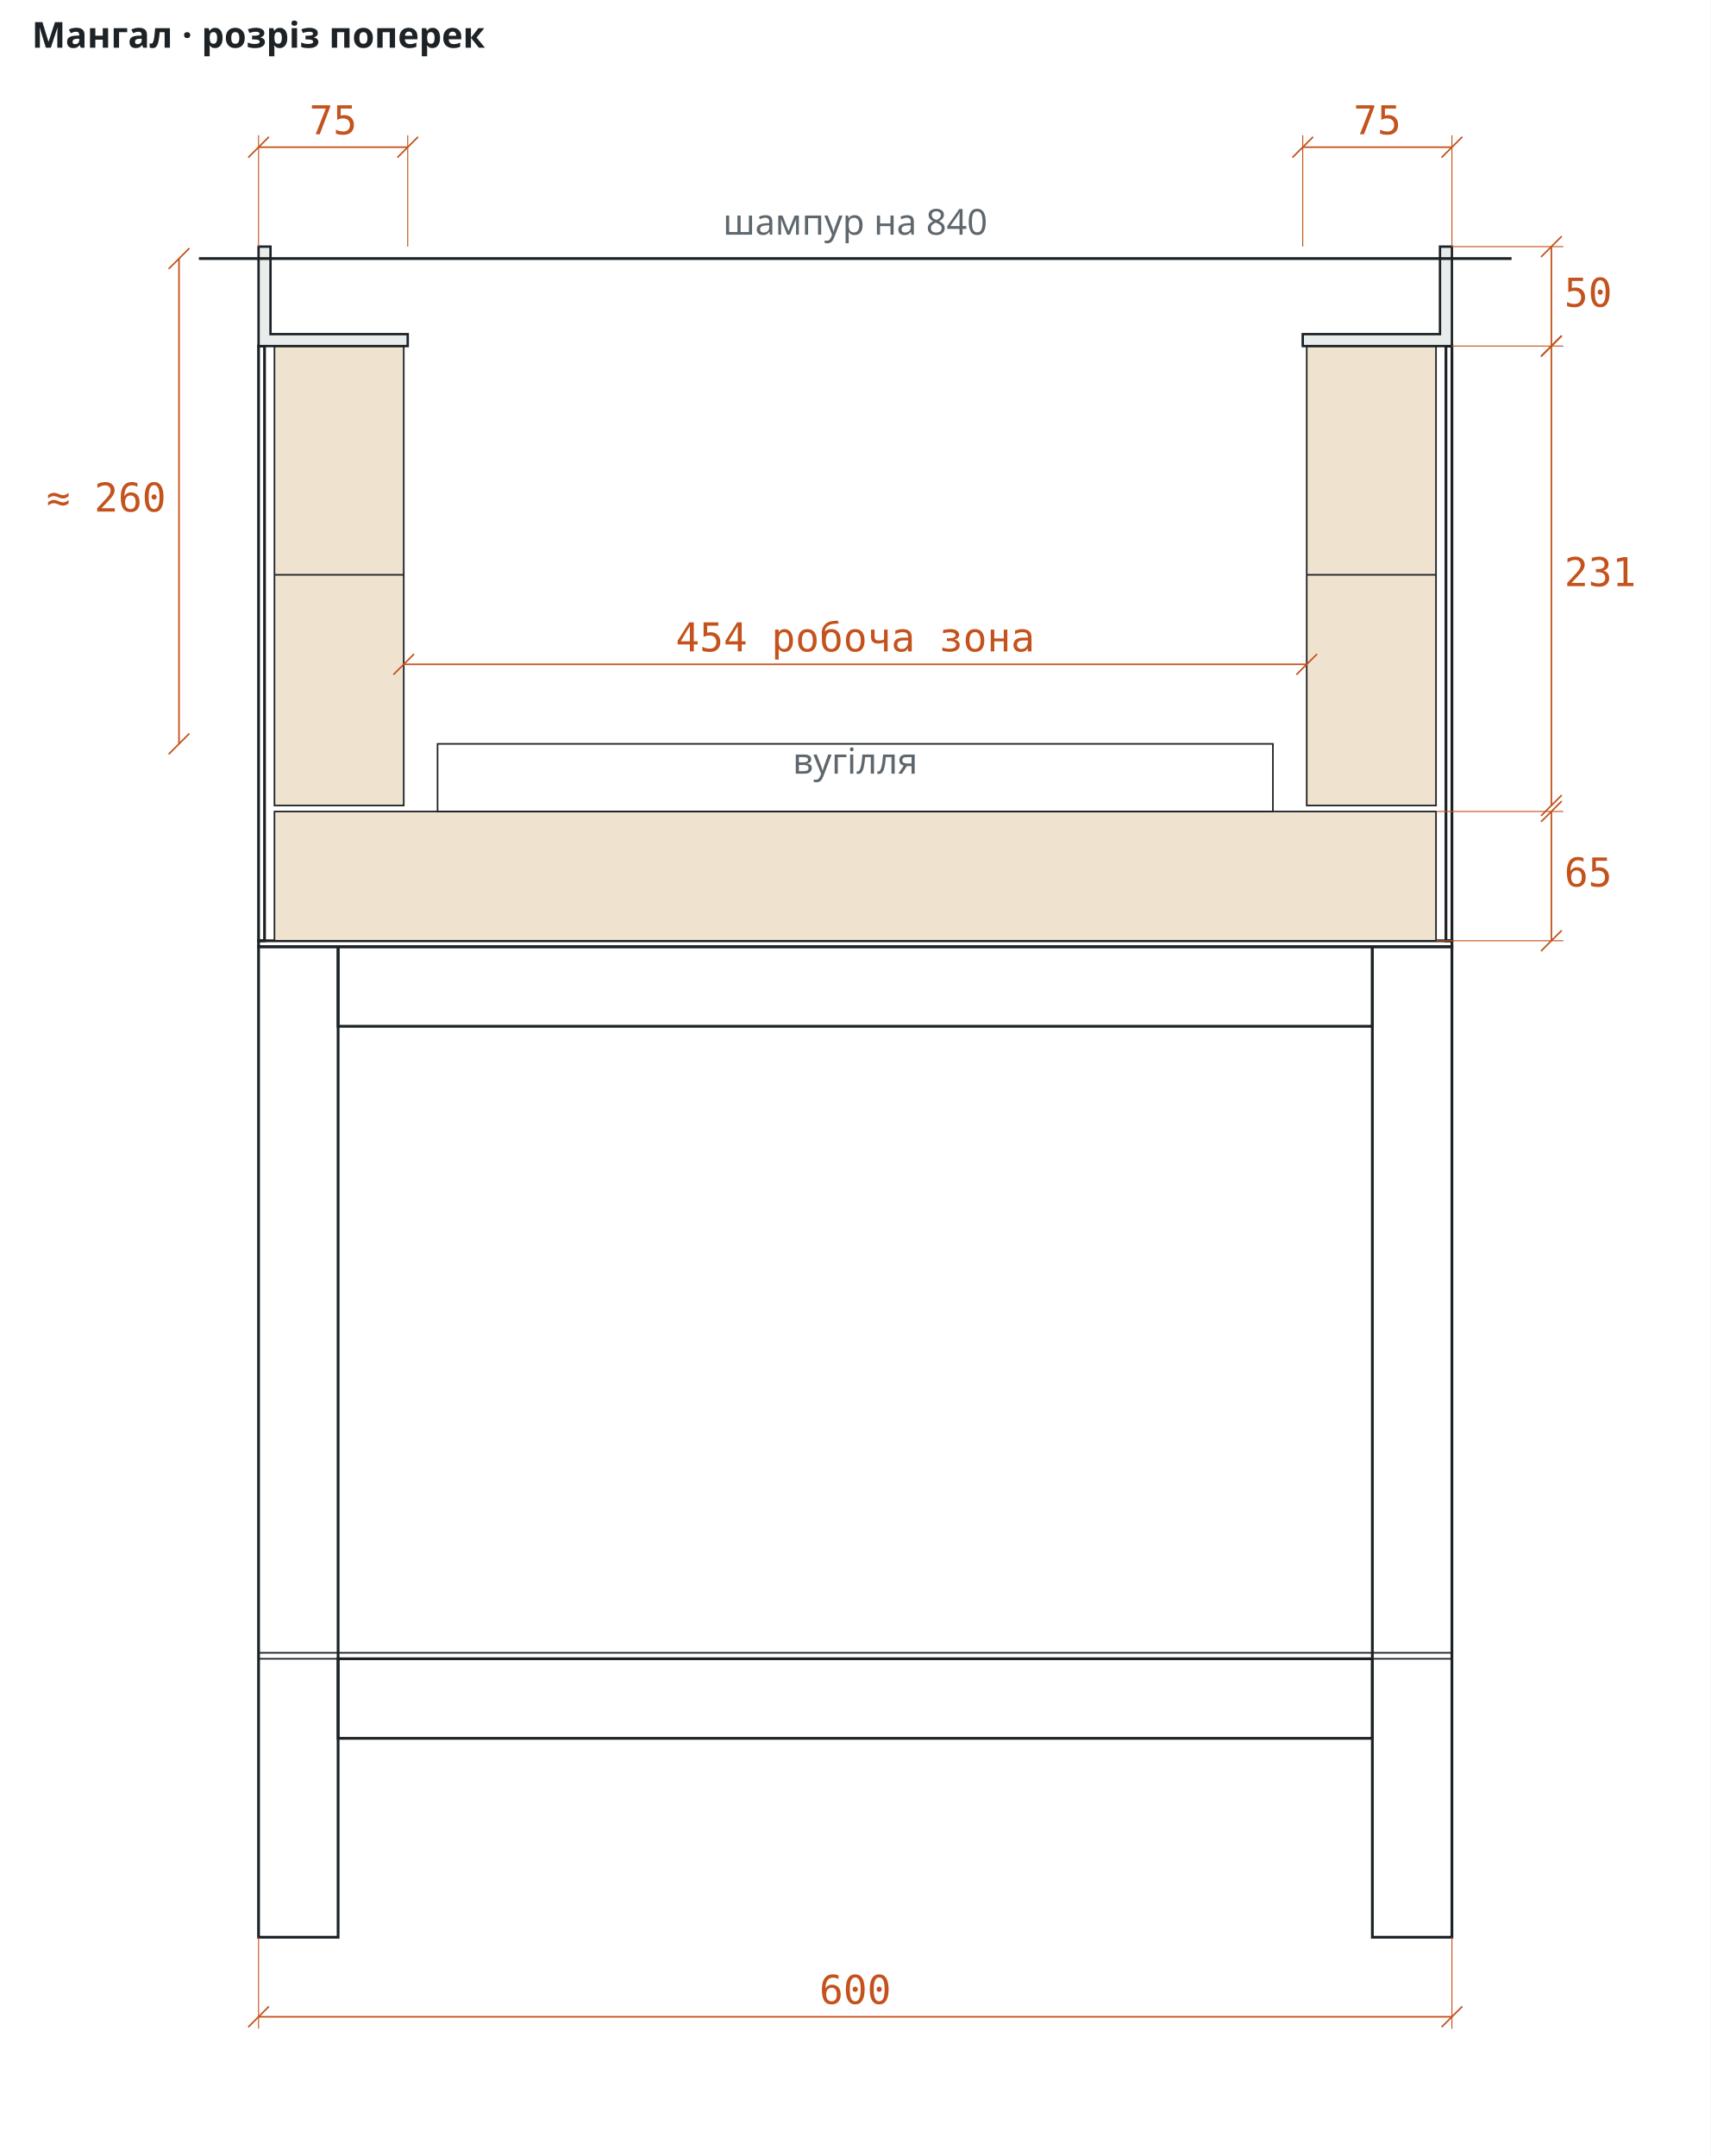
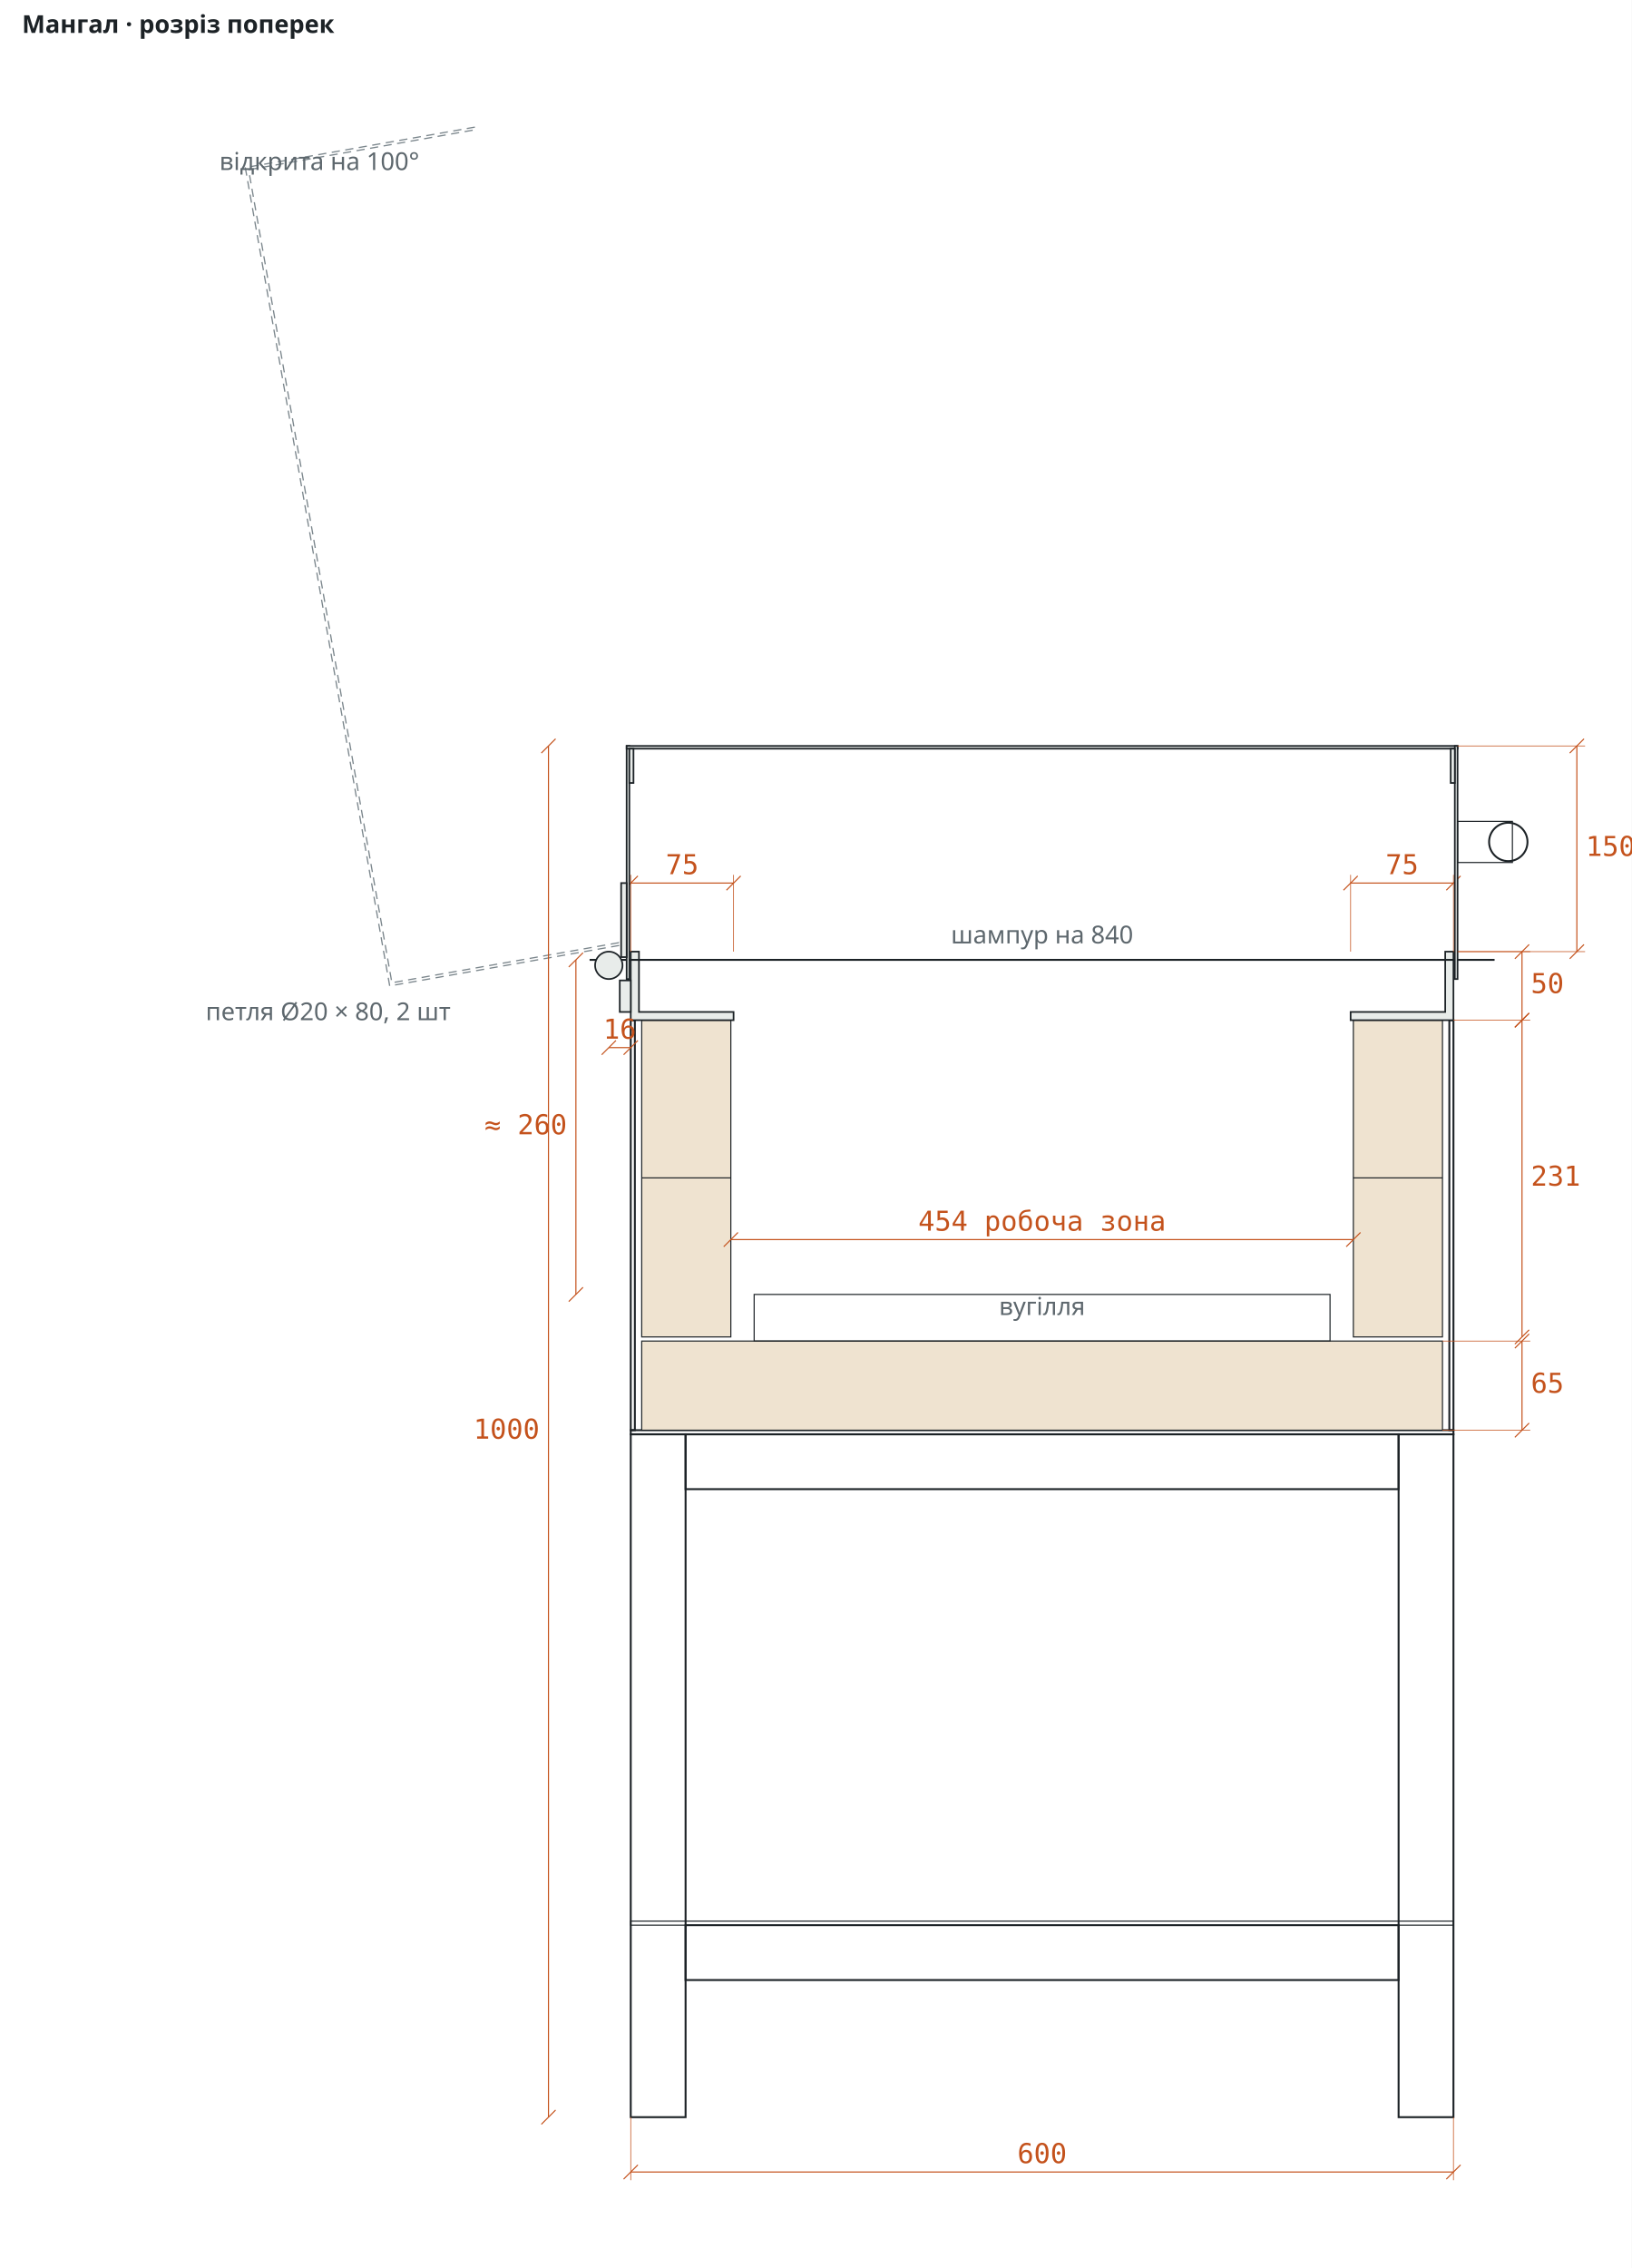
- <svg xmlns="http://www.w3.org/2000/svg" viewBox="0 0 860 1084" width="860" height="1084">
+ <svg xmlns="http://www.w3.org/2000/svg" viewBox="0 0 1190 1654" width="1190" height="1654">
  <style>.ol{fill:none;stroke:#1c2226;stroke-width:1.4}.thin{stroke-width:.8}.hid{fill:none;stroke:#7b868c;stroke-width:.9;stroke-dasharray:6 4}.cl{stroke:#7b868c;stroke-width:.7;stroke-dasharray:14 3 2 3}.brick{fill:#efe3d0;stroke:none}.stone{fill:#e3e1dc;stroke:#7b868c;stroke-width:.6}.fill{fill:#e8ecea;stroke:#1c2226;stroke-width:1.2}.dim{stroke:#c4521c;stroke-width:.8}.ext{stroke:#c4521c;stroke-width:.5}.lead{stroke:#5d676d;stroke-width:.7}.dt{fill:#c4521c;font:500 15px "IBM Plex Mono",Consolas,monospace}.note{fill:#5d676d;font:14px "IBM Plex Sans",Segoe UI,sans-serif}.lt{fill:#1c2226;font:13px "IBM Plex Sans",Segoe UI,sans-serif}.bub{fill:#fff;stroke:#1c2226;stroke-width:1}.bt{fill:#1c2226;font:600 13px "IBM Plex Mono",Consolas,monospace}.ttl{fill:#1c2226;font:600 18px "IBM Plex Sans",Segoe UI,sans-serif}</style>
  <rect width="100%" height="100%" fill="#ffffff" />
  <text class="ttl" x="16" y="24">Мангал · розріз поперек</text>
  <g transform="translate(0 34)">
-     <rect class="ol" x="130.0" y="442.0" width="40.0" height="498.0" />
-     <rect class="ol" x="690.0" y="442.0" width="40.0" height="498.0" />
-     <rect class="ol" x="170.0" y="800.0" width="520.0" height="40.0" />
-     <rect class="ol" x="170.0" y="442.0" width="520.0" height="40.0" />
-     <rect class="ol thin" x="130.0" y="797.0" width="600.0" height="3.0" />
-     <rect class="ol" x="130.0" y="439.0" width="600.0" height="3.0" />
-     <rect class="ol" x="130.0" y="140.0" width="3.0" height="299.0" />
-     <rect class="ol" x="727.0" y="140.0" width="3.0" height="299.0" />
-     <rect class="brick" x="138.0" y="374.0" width="584.0" height="65.0" />
-     <rect class="ol thin" x="138.0" y="374.0" width="584.0" height="65.0" />
-     <rect class="brick" x="138.0" y="140.0" width="65.0" height="231.0" />
-     <rect class="ol thin" x="138.0" y="140.0" width="65.0" height="231.0" />
-     <line class="ol thin" x1="138.0" y1="255.0" x2="203.0" y2="255.0" />
-     <rect class="brick" x="657.0" y="140.0" width="65.0" height="231.0" />
-     <rect class="ol thin" x="657.0" y="140.0" width="65.0" height="231.0" />
-     <line class="ol thin" x1="657.0" y1="255.0" x2="722.0" y2="255.0" />
-     <polygon class="fill" points="130.0,140.0 205.0,140.0 205.0,134.0 136.0,134.0 136.0,90.0 130.0,90.0" />
-     <polygon class="fill" points="730.0,140.0 655.0,140.0 655.0,134.0 724.0,134.0 724.0,90.0 730.0,90.0" />
-     <line class="ol" x1="100.0" y1="96.0" x2="760.0" y2="96.0" />
-     <text class="note" x="430.0" y="84.0" text-anchor="middle" style="font-size:18px">шампур на 840</text>
-     <rect class="ol thin" x="220.0" y="340.0" width="420.0" height="34.0" />
-     <text class="note" x="430.0" y="355.0" text-anchor="middle" style="font-size:18px">вугілля</text>
-     <line class="ext" x1="130.0" y1="940.0" x2="130.0" y2="986.0" />
-     <line class="ext" x1="730.0" y1="940.0" x2="730.0" y2="986.0" />
-     <line class="dim" x1="130.0" y1="980.0" x2="730.0" y2="980.0" />
-     <line class="dim" x1="124.8" y1="985.2" x2="135.2" y2="974.8" />
-     <line class="dim" x1="724.8" y1="985.2" x2="735.2" y2="974.8" />
-     <text class="dt" x="430.0" y="973.5" text-anchor="middle" style="font-size:20px">600</text>
-     <line class="ext" x1="130.0" y1="90.0" x2="130.0" y2="34.0" />
-     <line class="ext" x1="205.0" y1="90.0" x2="205.0" y2="34.0" />
-     <line class="dim" x1="130.0" y1="40.0" x2="205.0" y2="40.0" />
-     <line class="dim" x1="124.8" y1="45.2" x2="135.2" y2="34.8" />
-     <line class="dim" x1="199.8" y1="45.2" x2="210.2" y2="34.8" />
-     <text class="dt" x="167.5" y="33.5" text-anchor="middle" style="font-size:20px">75</text>
-     <line class="ext" x1="655.0" y1="90.0" x2="655.0" y2="34.0" />
-     <line class="ext" x1="730.0" y1="90.0" x2="730.0" y2="34.0" />
-     <line class="dim" x1="655.0" y1="40.0" x2="730.0" y2="40.0" />
-     <line class="dim" x1="649.8" y1="45.2" x2="660.2" y2="34.8" />
-     <line class="dim" x1="724.8" y1="45.2" x2="735.2" y2="34.8" />
-     <text class="dt" x="692.5" y="33.5" text-anchor="middle" style="font-size:20px">75</text>
-     <line class="dim" x1="203.0" y1="300.0" x2="657.0" y2="300.0" />
-     <line class="dim" x1="197.8" y1="305.2" x2="208.2" y2="294.8" />
-     <line class="dim" x1="651.8" y1="305.2" x2="662.2" y2="294.8" />
-     <text class="dt" x="430.0" y="293.5" text-anchor="middle" style="font-size:20px">454 робоча зона</text>
-     <line class="ext" x1="722.0" y1="439.0" x2="786.0" y2="439.0" />
-     <line class="ext" x1="722.0" y1="374.0" x2="786.0" y2="374.0" />
-     <line class="dim" x1="780.0" y1="439.0" x2="780.0" y2="374.0" />
-     <line class="dim" x1="774.8" y1="444.2" x2="785.2" y2="433.8" />
-     <line class="dim" x1="774.8" y1="379.2" x2="785.2" y2="368.8" />
-     <text class="dt" x="786.5" y="411.7" text-anchor="start" style="font-size:20px">65</text>
-     <line class="dim" x1="780.0" y1="371.0" x2="780.0" y2="140.0" />
-     <line class="dim" x1="774.8" y1="376.2" x2="785.2" y2="365.8" />
-     <line class="dim" x1="774.8" y1="145.2" x2="785.2" y2="134.8" />
-     <text class="dt" x="786.5" y="260.7" text-anchor="start" style="font-size:20px">231</text>
-     <line class="ext" x1="730.0" y1="140.0" x2="786.0" y2="140.0" />
-     <line class="ext" x1="730.0" y1="90.0" x2="786.0" y2="90.0" />
-     <line class="dim" x1="780.0" y1="140.0" x2="780.0" y2="90.0" />
-     <line class="dim" x1="774.8" y1="145.2" x2="785.2" y2="134.8" />
-     <line class="dim" x1="774.8" y1="95.2" x2="785.2" y2="84.8" />
-     <text class="dt" x="786.5" y="120.2" text-anchor="start" style="font-size:20px">50</text>
-     <line class="dim" x1="90.0" y1="340.0" x2="90.0" y2="96.0" />
-     <line class="dim" x1="84.8" y1="345.2" x2="95.2" y2="334.8" />
-     <line class="dim" x1="84.8" y1="101.2" x2="95.2" y2="90.8" />
-     <text class="dt" x="83.5" y="223.2" text-anchor="end" style="font-size:20px">≈ 260</text>
+     <rect class="ol" x="460.0" y="1012.0" width="40.0" height="498.0" />
+     <rect class="ol" x="1020.0" y="1012.0" width="40.0" height="498.0" />
+     <rect class="ol" x="500.0" y="1370.0" width="520.0" height="40.0" />
+     <rect class="ol" x="500.0" y="1012.0" width="520.0" height="40.0" />
+     <rect class="ol thin" x="460.0" y="1367.0" width="600.0" height="3.0" />
+     <rect class="ol" x="460.0" y="1009.0" width="600.0" height="3.0" />
+     <rect class="ol" x="460.0" y="710.0" width="3.0" height="299.0" />
+     <rect class="ol" x="1057.0" y="710.0" width="3.0" height="299.0" />
+     <rect class="brick" x="468.0" y="944.0" width="584.0" height="65.0" />
+     <rect class="ol thin" x="468.0" y="944.0" width="584.0" height="65.0" />
+     <rect class="brick" x="468.0" y="710.0" width="65.0" height="231.0" />
+     <rect class="ol thin" x="468.0" y="710.0" width="65.0" height="231.0" />
+     <line class="ol thin" x1="468.0" y1="825.0" x2="533.0" y2="825.0" />
+     <rect class="brick" x="987.0" y="710.0" width="65.0" height="231.0" />
+     <rect class="ol thin" x="987.0" y="710.0" width="65.0" height="231.0" />
+     <line class="ol thin" x1="987.0" y1="825.0" x2="1052.0" y2="825.0" />
+     <polygon class="fill" points="460.0,710.0 535.0,710.0 535.0,704.0 466.0,704.0 466.0,660.0 460.0,660.0" />
+     <polygon class="fill" points="1060.0,710.0 985.0,710.0 985.0,704.0 1054.0,704.0 1054.0,660.0 1060.0,660.0" />
+     <line class="ol" x1="430.0" y1="666.0" x2="1090.0" y2="666.0" />
+     <text class="note" x="760.0" y="654.0" text-anchor="middle" style="font-size:18px">шампур на 840</text>
+     <rect class="ol thin" x="550.0" y="910.0" width="420.0" height="34.0" />
+     <text class="note" x="760.0" y="925.0" text-anchor="middle" style="font-size:18px">вугілля</text>
+     <line class="ext" x1="460.0" y1="1510.0" x2="460.0" y2="1556.0" />
+     <line class="ext" x1="1060.0" y1="1510.0" x2="1060.0" y2="1556.0" />
+     <line class="dim" x1="460.0" y1="1550.0" x2="1060.0" y2="1550.0" />
+     <line class="dim" x1="454.8" y1="1555.2" x2="465.2" y2="1544.8" />
+     <line class="dim" x1="1054.8" y1="1555.2" x2="1065.2" y2="1544.8" />
+     <text class="dt" x="760.0" y="1543.5" text-anchor="middle" style="font-size:20px">600</text>
+     <line class="ext" x1="460.0" y1="660.0" x2="460.0" y2="604.0" />
+     <line class="ext" x1="535.0" y1="660.0" x2="535.0" y2="604.0" />
+     <line class="dim" x1="460.0" y1="610.0" x2="535.0" y2="610.0" />
+     <line class="dim" x1="454.8" y1="615.2" x2="465.2" y2="604.8" />
+     <line class="dim" x1="529.8" y1="615.2" x2="540.2" y2="604.8" />
+     <text class="dt" x="497.5" y="603.5" text-anchor="middle" style="font-size:20px">75</text>
+     <line class="ext" x1="985.0" y1="660.0" x2="985.0" y2="604.0" />
+     <line class="ext" x1="1060.0" y1="660.0" x2="1060.0" y2="604.0" />
+     <line class="dim" x1="985.0" y1="610.0" x2="1060.0" y2="610.0" />
+     <line class="dim" x1="979.8" y1="615.2" x2="990.2" y2="604.8" />
+     <line class="dim" x1="1054.8" y1="615.2" x2="1065.2" y2="604.8" />
+     <text class="dt" x="1022.5" y="603.5" text-anchor="middle" style="font-size:20px">75</text>
+     <line class="dim" x1="533.0" y1="870.0" x2="987.0" y2="870.0" />
+     <line class="dim" x1="527.8" y1="875.2" x2="538.2" y2="864.8" />
+     <line class="dim" x1="981.8" y1="875.2" x2="992.2" y2="864.8" />
+     <text class="dt" x="760.0" y="863.5" text-anchor="middle" style="font-size:20px">454 робоча зона</text>
+     <line class="ext" x1="1052.0" y1="1009.0" x2="1116.0" y2="1009.0" />
+     <line class="ext" x1="1052.0" y1="944.0" x2="1116.0" y2="944.0" />
+     <line class="dim" x1="1110.0" y1="1009.0" x2="1110.0" y2="944.0" />
+     <line class="dim" x1="1104.8" y1="1014.2" x2="1115.2" y2="1003.8" />
+     <line class="dim" x1="1104.8" y1="949.2" x2="1115.2" y2="938.8" />
+     <text class="dt" x="1116.5" y="981.7" text-anchor="start" style="font-size:20px">65</text>
+     <line class="dim" x1="1110.0" y1="941.0" x2="1110.0" y2="710.0" />
+     <line class="dim" x1="1104.8" y1="946.2" x2="1115.2" y2="935.8" />
+     <line class="dim" x1="1104.8" y1="715.2" x2="1115.2" y2="704.8" />
+     <text class="dt" x="1116.5" y="830.7" text-anchor="start" style="font-size:20px">231</text>
+     <line class="ext" x1="1060.0" y1="710.0" x2="1116.0" y2="710.0" />
+     <line class="ext" x1="1060.0" y1="660.0" x2="1116.0" y2="660.0" />
+     <line class="dim" x1="1110.0" y1="710.0" x2="1110.0" y2="660.0" />
+     <line class="dim" x1="1104.8" y1="715.2" x2="1115.2" y2="704.8" />
+     <line class="dim" x1="1104.8" y1="665.2" x2="1115.2" y2="654.8" />
+     <text class="dt" x="1116.5" y="690.2" text-anchor="start" style="font-size:20px">50</text>
+     <line class="dim" x1="420.0" y1="910.0" x2="420.0" y2="666.0" />
+     <line class="dim" x1="414.8" y1="915.2" x2="425.2" y2="904.8" />
+     <line class="dim" x1="414.8" y1="671.2" x2="425.2" y2="660.8" />
+     <text class="dt" x="413.5" y="793.2" text-anchor="end" style="font-size:20px">≈ 260</text>
+     <rect class="fill" x="457.0" y="510.0" width="2.0" height="170.0" />
+     <rect class="fill" x="457.0" y="510.0" width="606.0" height="2.0" />
+     <rect class="fill" x="1061.0" y="510.0" width="2.0" height="170.0" />
+     <rect class="fill" x="459.0" y="512.0" width="3.0" height="25.0" />
+     <rect class="fill" x="1058.0" y="512.0" width="3.0" height="25.0" />
+     <rect class="fill" x="452.0" y="681.0" width="8.0" height="23.0" />
+     <circle class="fill" cx="444.0" cy="670.0" r="10" />
+     <rect class="fill" x="453.0" y="610.0" width="4.0" height="54.0" />
+     <rect class="ol thin" x="1063.0" y="565.0" width="40.0" height="30.0" />
+     <circle class="ol" cx="1100.0" cy="580.0" r="14" />
+     <polygon class="hid" points="451.6,655.5 284.2,685.0 178.9,88.2 346.4,58.7 346.7,60.6 181.3,89.8 285.8,682.7 451.2,653.5" />
+     <text class="note" x="160.0" y="90.0" text-anchor="start" style="font-size:18px">відкрита на 100°</text>
+     <text class="note" x="150.0" y="710.0" text-anchor="start" style="font-size:18px">петля Ø20 × 80, 2 шт</text>
+     <line class="ext" x1="1063.0" y1="660.0" x2="1156.0" y2="660.0" />
+     <line class="ext" x1="1063.0" y1="510.0" x2="1156.0" y2="510.0" />
+     <line class="dim" x1="1150.0" y1="660.0" x2="1150.0" y2="510.0" />
+     <line class="dim" x1="1144.8" y1="665.2" x2="1155.2" y2="654.8" />
+     <line class="dim" x1="1144.8" y1="515.2" x2="1155.2" y2="504.8" />
+     <text class="dt" x="1156.5" y="590.2" text-anchor="start" style="font-size:20px">150</text>
+     <line class="dim" x1="400.0" y1="1510.0" x2="400.0" y2="510.0" />
+     <line class="dim" x1="394.8" y1="1515.2" x2="405.2" y2="1504.8" />
+     <line class="dim" x1="394.8" y1="515.2" x2="405.2" y2="504.8" />
+     <text class="dt" x="393.5" y="1015.2" text-anchor="end" style="font-size:20px">1000</text>
+     <line class="dim" x1="444.0" y1="730.0" x2="460.0" y2="730.0" />
+     <line class="dim" x1="438.8" y1="735.2" x2="449.2" y2="724.8" />
+     <line class="dim" x1="454.8" y1="735.2" x2="465.2" y2="724.8" />
+     <text class="dt" x="452.0" y="723.5" text-anchor="middle" style="font-size:20px">16</text>
  </g>
</svg>
